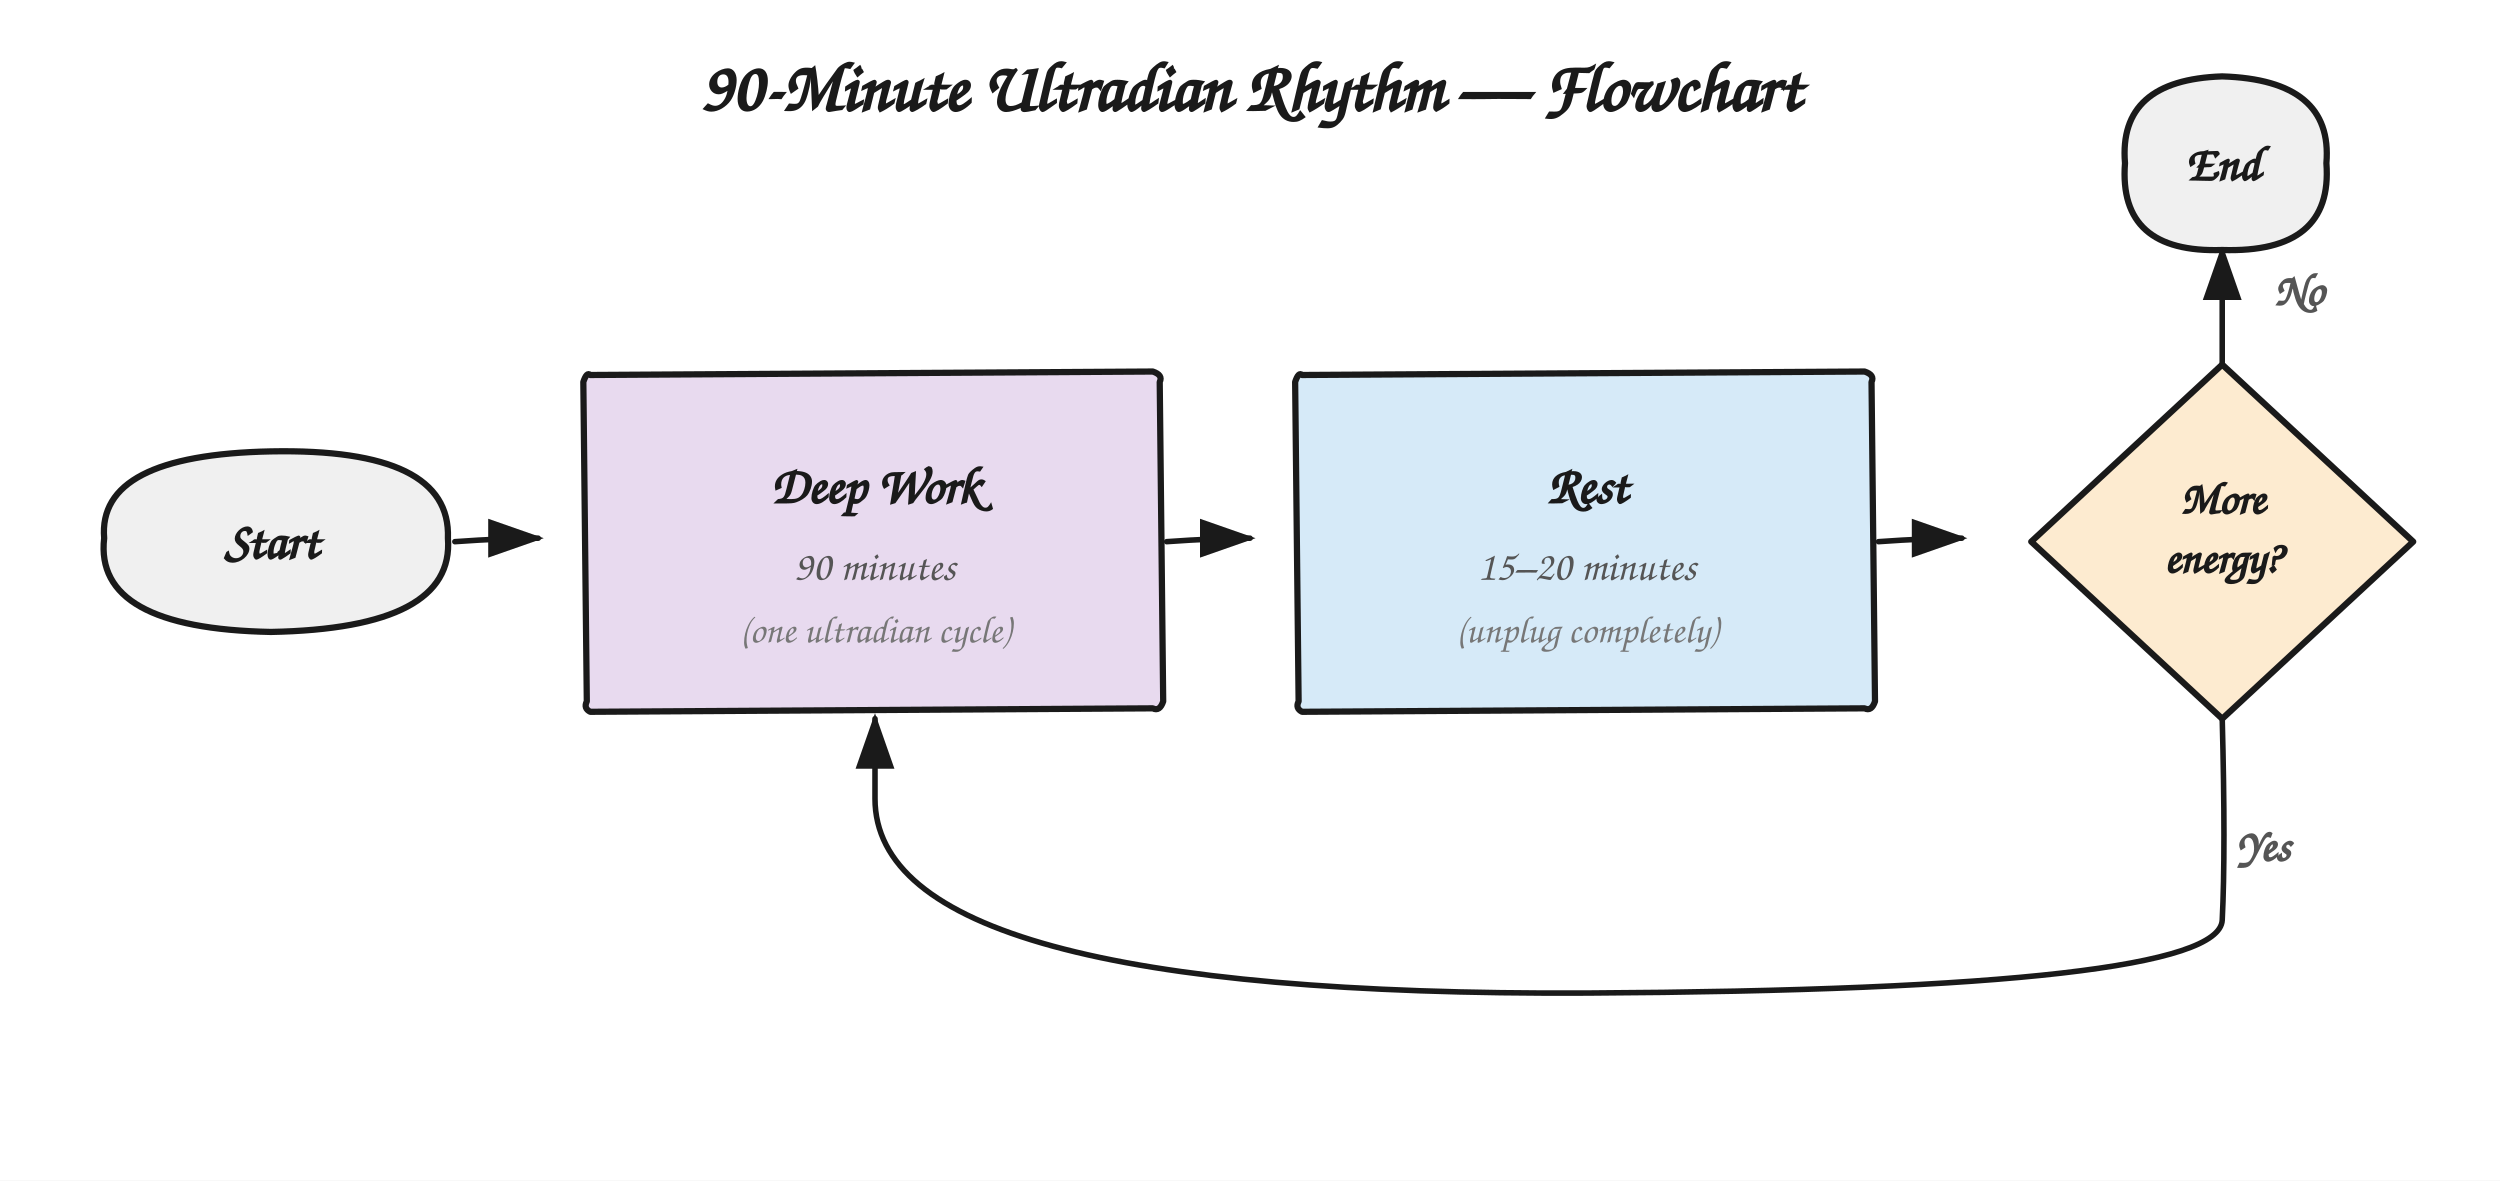
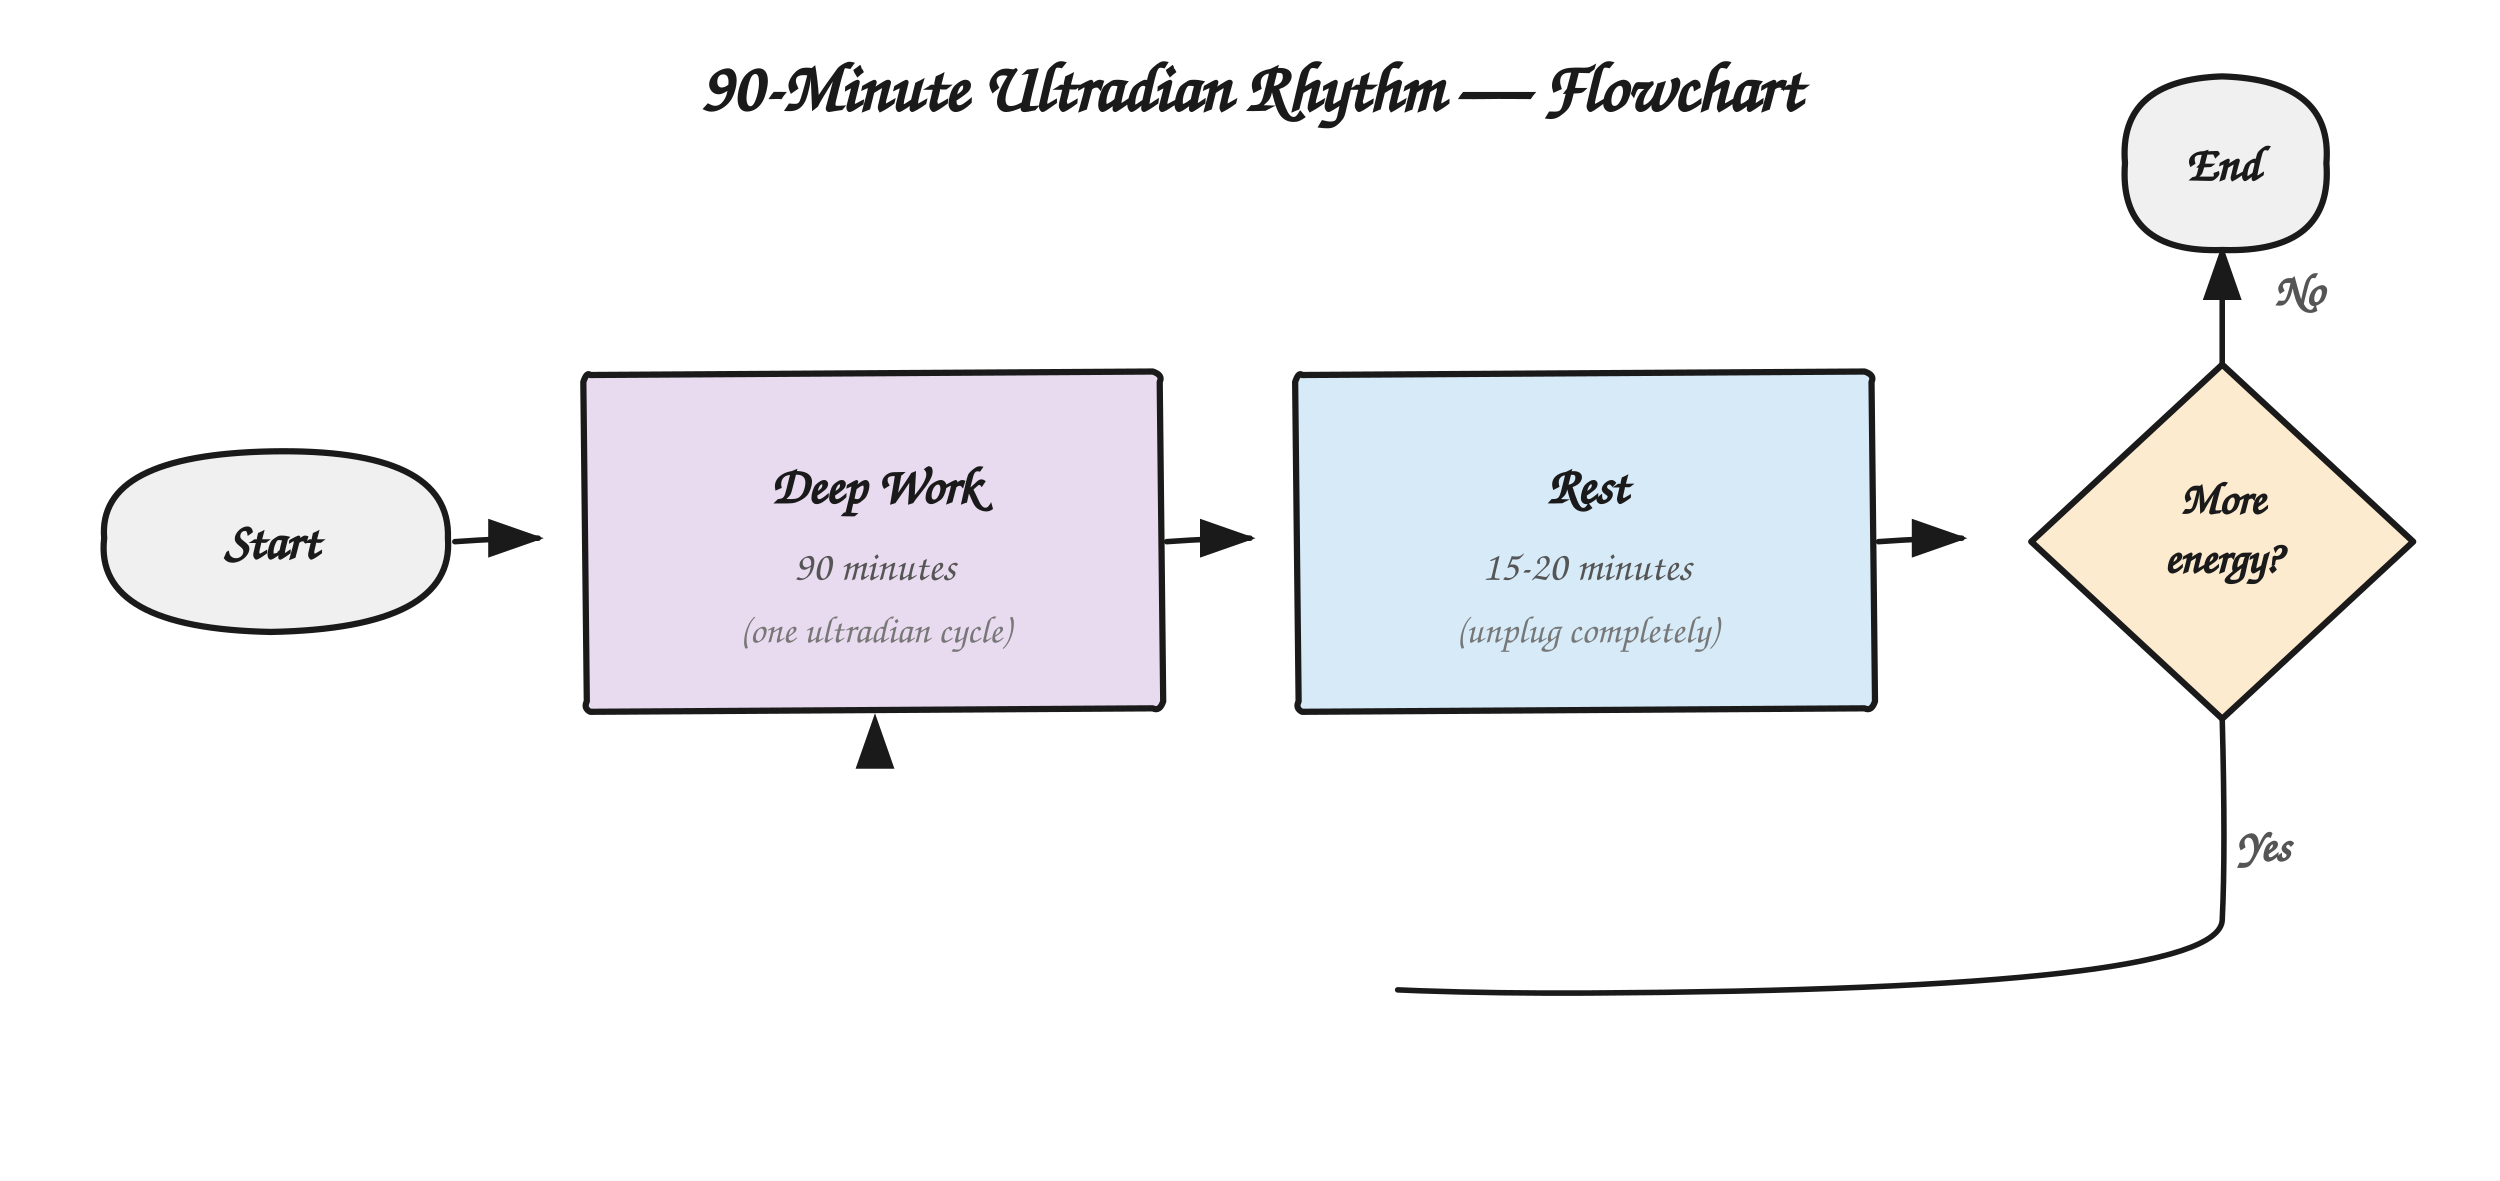
<svg xmlns="http://www.w3.org/2000/svg" width="720" height="340" viewBox="0 0 720 340">
  <style>
    text { font-family: 'Segoe Print', 'Comic Sans MS', 'Patrick Hand', cursive; fill: #1a1a1a; }
    .label { font-size: 15px; font-weight: bold; }
    .sublabel { font-size: 12px; fill: #555; }
    .arrow { fill: none; stroke: #1a1a1a; stroke-width: 1.6; stroke-linecap: round; stroke-linejoin: round; }
    .box { fill: none; stroke: #1a1a1a; stroke-width: 1.8; stroke-linecap: round; stroke-linejoin: round; }
    .fill-green { fill: #d4edda; }
    .fill-blue { fill: #d6eaf8; }
    .fill-orange { fill: #fdebd0; }
    .fill-gray { fill: #f0f0f0; }
    .fill-purple { fill: #e8daef; }
+ 
+     @keyframes fadeN1 { 0% { opacity: 0; } 10% { opacity: 1; } }
+     @keyframes fadeN2 { 0%, 12% { opacity: 0; } 24% { opacity: 1; } }
+     @keyframes fadeN3 { 0%, 24% { opacity: 0; } 36% { opacity: 1; } }
+     @keyframes fadeN4 { 0%, 36% { opacity: 0; } 48% { opacity: 1; } }
+     @keyframes fadeN5 { 0%, 55% { opacity: 0; } 67% { opacity: 1; } }
+     @keyframes drawA1 { 0%, 10% { stroke-dashoffset: 30; } 20% { stroke-dashoffset: 0; } }
+     @keyframes drawA2 { 0%, 22% { stroke-dashoffset: 30; } 32% { stroke-dashoffset: 0; } }
+     @keyframes drawA3 { 0%, 34% { stroke-dashoffset: 30; } 44% { stroke-dashoffset: 0; } }
+     @keyframes drawA4 { 0%, 46% { stroke-dashoffset: 300; } 58% { stroke-dashoffset: 0; } }
+     @keyframes drawA5 { 0%, 53% { stroke-dashoffset: 30; } 63% { stroke-dashoffset: 0; } }
+     @keyframes loopBreath { 0%, 100% { stroke: #1a1a1a; stroke-width: 1.6; } 50% { stroke: #8e44ad; stroke-width: 2.5; } }
+ 
+     .n1 { animation: fadeN1 5s ease-out both; }
+     .n2 { animation: fadeN2 5s ease-out both; }
+     .n3 { animation: fadeN3 5s ease-out both; }
+     .n4 { animation: fadeN4 5s ease-out both; }
+     .n5 { animation: fadeN5 5s ease-out both; }
+     .a1 { stroke-dasharray: 30; animation: drawA1 5s ease-out both; }
+     .a2 { stroke-dasharray: 30; animation: drawA2 5s ease-out both; }
+     .a3 { stroke-dasharray: 30; animation: drawA3 5s ease-out both; }
+     .a4 { stroke-dasharray: 300; animation: drawA4 5s ease-out both, loopBreath 4s ease-in-out 3s infinite; }
+     .a5 { stroke-dasharray: 30; animation: drawA5 5s ease-out both; }
  </style>
  <rect width="720" height="340" fill="white" />
  <text x="360" y="32" text-anchor="middle" style="font-size:20px; font-weight:bold;">90-Minute Ultradian Rhythm — Flowchart</text>
-   <path class="box fill-gray" d="M30,155 Q28,131 78,130 Q130,129 129,155 Q131,181 78,182 Q27,181 30,155" />
-   <text x="78" y="161" text-anchor="middle" class="label">Start</text>
-   <path class="arrow" d="M131,156 Q145,155 155,155" marker-end="url(#ah)" />
-   <path class="box fill-purple" d="M170,108 L332,107 Q335,108 334,110 L335,202 Q334,205 332,204 L170,205 Q168,204 169,202 L168,110 Q169,107 170,108 Z" />
-   <text x="252" y="145" text-anchor="middle" class="label">Deep Work</text>
-   <text x="252" y="167" text-anchor="middle" class="sublabel">90 minutes</text>
-   <text x="252" y="185" text-anchor="middle" class="sublabel" style="font-size:11px; fill:#777;">(one ultradian cycle)</text>
-   <path class="arrow" d="M336,156 Q350,155 360,155" marker-end="url(#ah)" />
-   <path class="box fill-blue" d="M375,108 L537,107 Q540,108 539,110 L540,202 Q539,205 537,204 L375,205 Q373,204 374,202 L373,110 Q374,107 375,108 Z" />
-   <text x="457" y="145" text-anchor="middle" class="label">Rest</text>
-   <text x="457" y="167" text-anchor="middle" class="sublabel">15–20 minutes</text>
-   <text x="457" y="185" text-anchor="middle" class="sublabel" style="font-size:11px; fill:#777;">(unplug completely)</text>
-   <path class="arrow" d="M541,156 Q555,155 565,155" marker-end="url(#ah)" />
-   <polygon class="box fill-orange" points="640,105 695,156 640,207 585,156" />
-   <text x="640" y="148" text-anchor="middle" class="label" style="font-size:13px;">More</text>
-   <text x="640" y="165" text-anchor="middle" class="label" style="font-size:13px;">energy?</text>
-   <path class="arrow" d="M640,207 Q641,245 640,265 Q639,285 457,286 Q252,287 252,230 L252,207" marker-end="url(#ah)" />
-   <text x="644" y="248" class="sublabel" style="font-size:13px; font-weight:bold;">Yes</text>
-   <path class="arrow" d="M640,105 L640,72" marker-end="url(#ah)" />
-   <text x="655" y="88" class="sublabel" style="font-size:13px; font-weight:bold;">No</text>
-   <path class="box fill-gray" d="M612,47 Q610,23 640,22 Q672,23 670,47 Q672,73 640,72 Q610,73 612,47" />
-   <text x="640" y="52" text-anchor="middle" class="label" style="font-size:14px;">End</text>
+   <g class="n1">
+     <path class="box fill-gray" d="M30,155 Q28,131 78,130 Q130,129 129,155 Q131,181 78,182 Q27,181 30,155" />
+     <text x="78" y="161" text-anchor="middle" class="label">Start</text>
+   </g>
+   <path class="arrow a1" d="M131,156 Q145,155 155,155" marker-end="url(#ah)" />
+   <g class="n2">
+     <path class="box fill-purple" d="M170,108 L332,107 Q335,108 334,110 L335,202 Q334,205 332,204 L170,205 Q168,204 169,202 L168,110 Q169,107 170,108 Z" />
+     <text x="252" y="145" text-anchor="middle" class="label">Deep Work</text>
+     <text x="252" y="167" text-anchor="middle" class="sublabel">90 minutes</text>
+     <text x="252" y="185" text-anchor="middle" class="sublabel" style="font-size:11px; fill:#777;">(one ultradian cycle)</text>
+   </g>
+   <path class="arrow a2" d="M336,156 Q350,155 360,155" marker-end="url(#ah)" />
+   <g class="n3">
+     <path class="box fill-blue" d="M375,108 L537,107 Q540,108 539,110 L540,202 Q539,205 537,204 L375,205 Q373,204 374,202 L373,110 Q374,107 375,108 Z" />
+     <text x="457" y="145" text-anchor="middle" class="label">Rest</text>
+     <text x="457" y="167" text-anchor="middle" class="sublabel">15-20 minutes</text>
+     <text x="457" y="185" text-anchor="middle" class="sublabel" style="font-size:11px; fill:#777;">(unplug completely)</text>
+   </g>
+   <path class="arrow a3" d="M541,156 Q555,155 565,155" marker-end="url(#ah)" />
+   <g class="n4">
+     <polygon class="box fill-orange" points="640,105 695,156 640,207 585,156" />
+     <text x="640" y="148" text-anchor="middle" class="label" style="font-size:13px;">More</text>
+     <text x="640" y="165" text-anchor="middle" class="label" style="font-size:13px;">energy?</text>
+   </g>
+   <path class="arrow a4" d="M640,207 Q641,245 640,265 Q639,285 457,286 Q252,287 252,230 L252,207" marker-end="url(#ah)" />
+   <text x="644" y="248" class="sublabel n4" style="font-size:13px; font-weight:bold;">Yes</text>
+   <path class="arrow a5" d="M640,105 L640,72" marker-end="url(#ah)" />
+   <text x="655" y="88" class="sublabel n5" style="font-size:13px; font-weight:bold;">No</text>
+   <g class="n5">
+     <path class="box fill-gray" d="M612,47 Q610,23 640,22 Q672,23 670,47 Q672,73 640,72 Q610,73 612,47" />
+     <text x="640" y="52" text-anchor="middle" class="label" style="font-size:14px;">End</text>
+   </g>
  <defs>
    <marker id="ah" markerWidth="10" markerHeight="7" refX="9" refY="3.5" orient="auto">
      <path d="M0,0 L0,7 L10,3.5 Z" fill="#1a1a1a" />
    </marker>
  </defs>
</svg>
